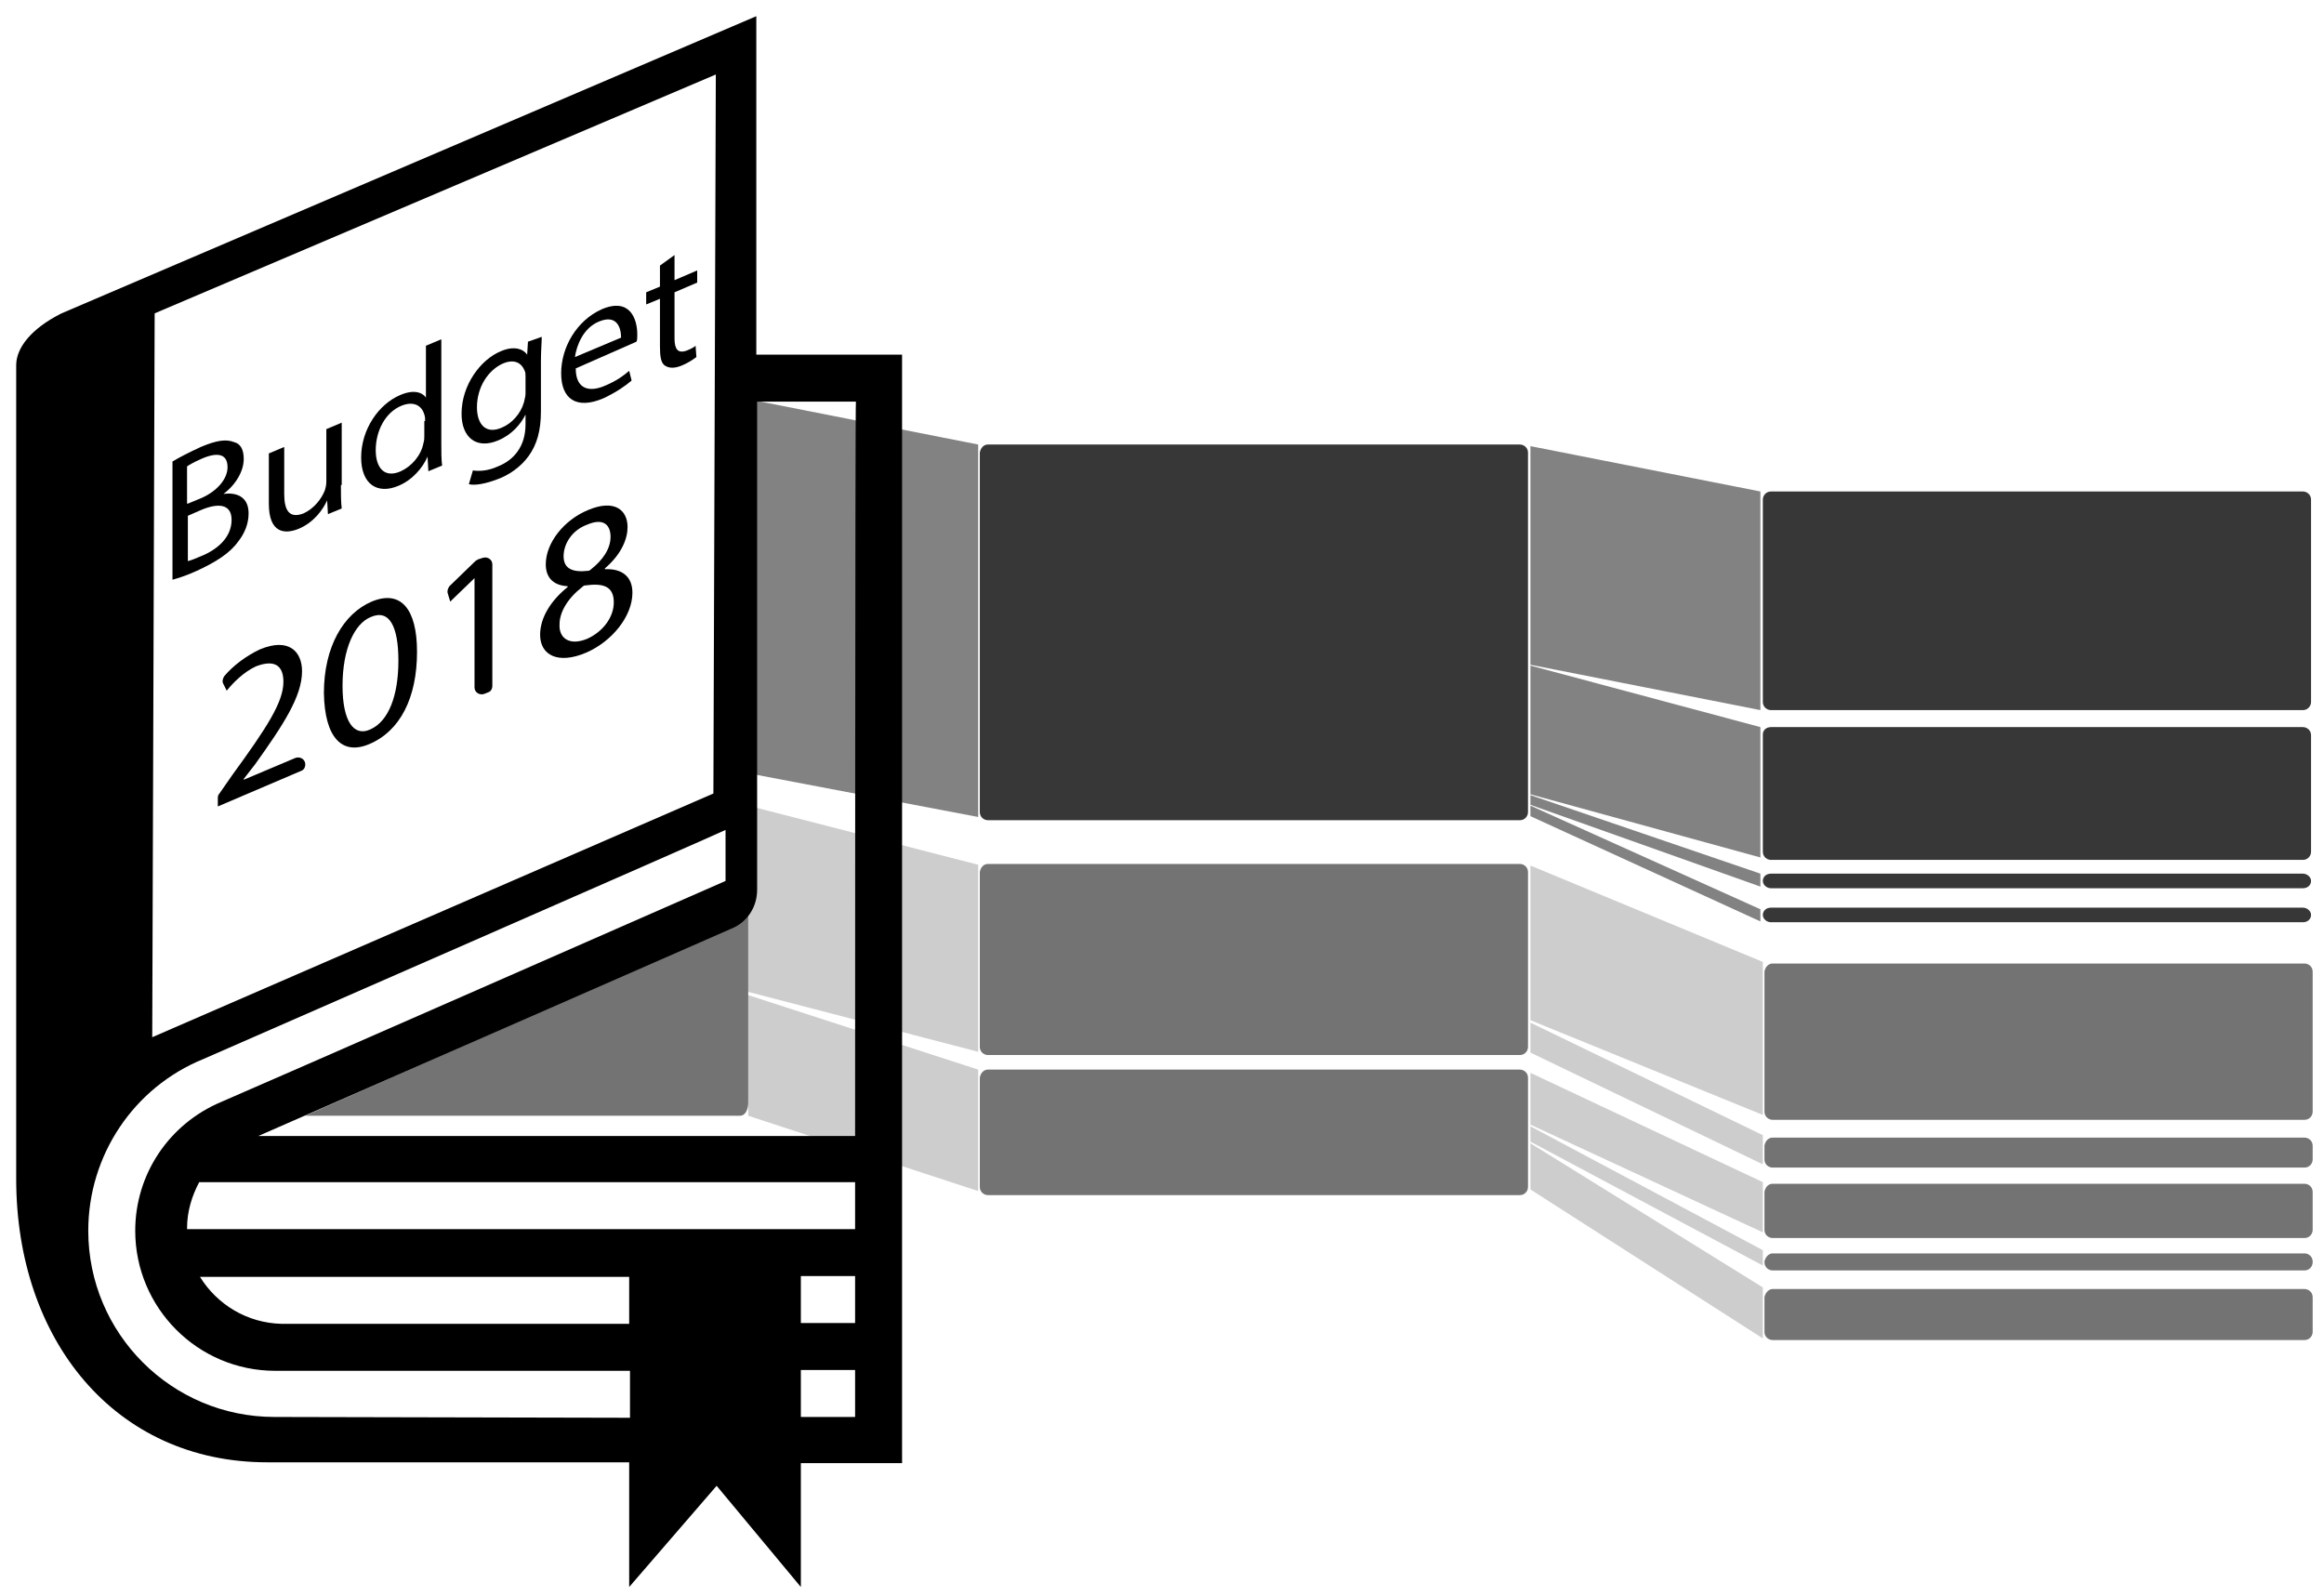
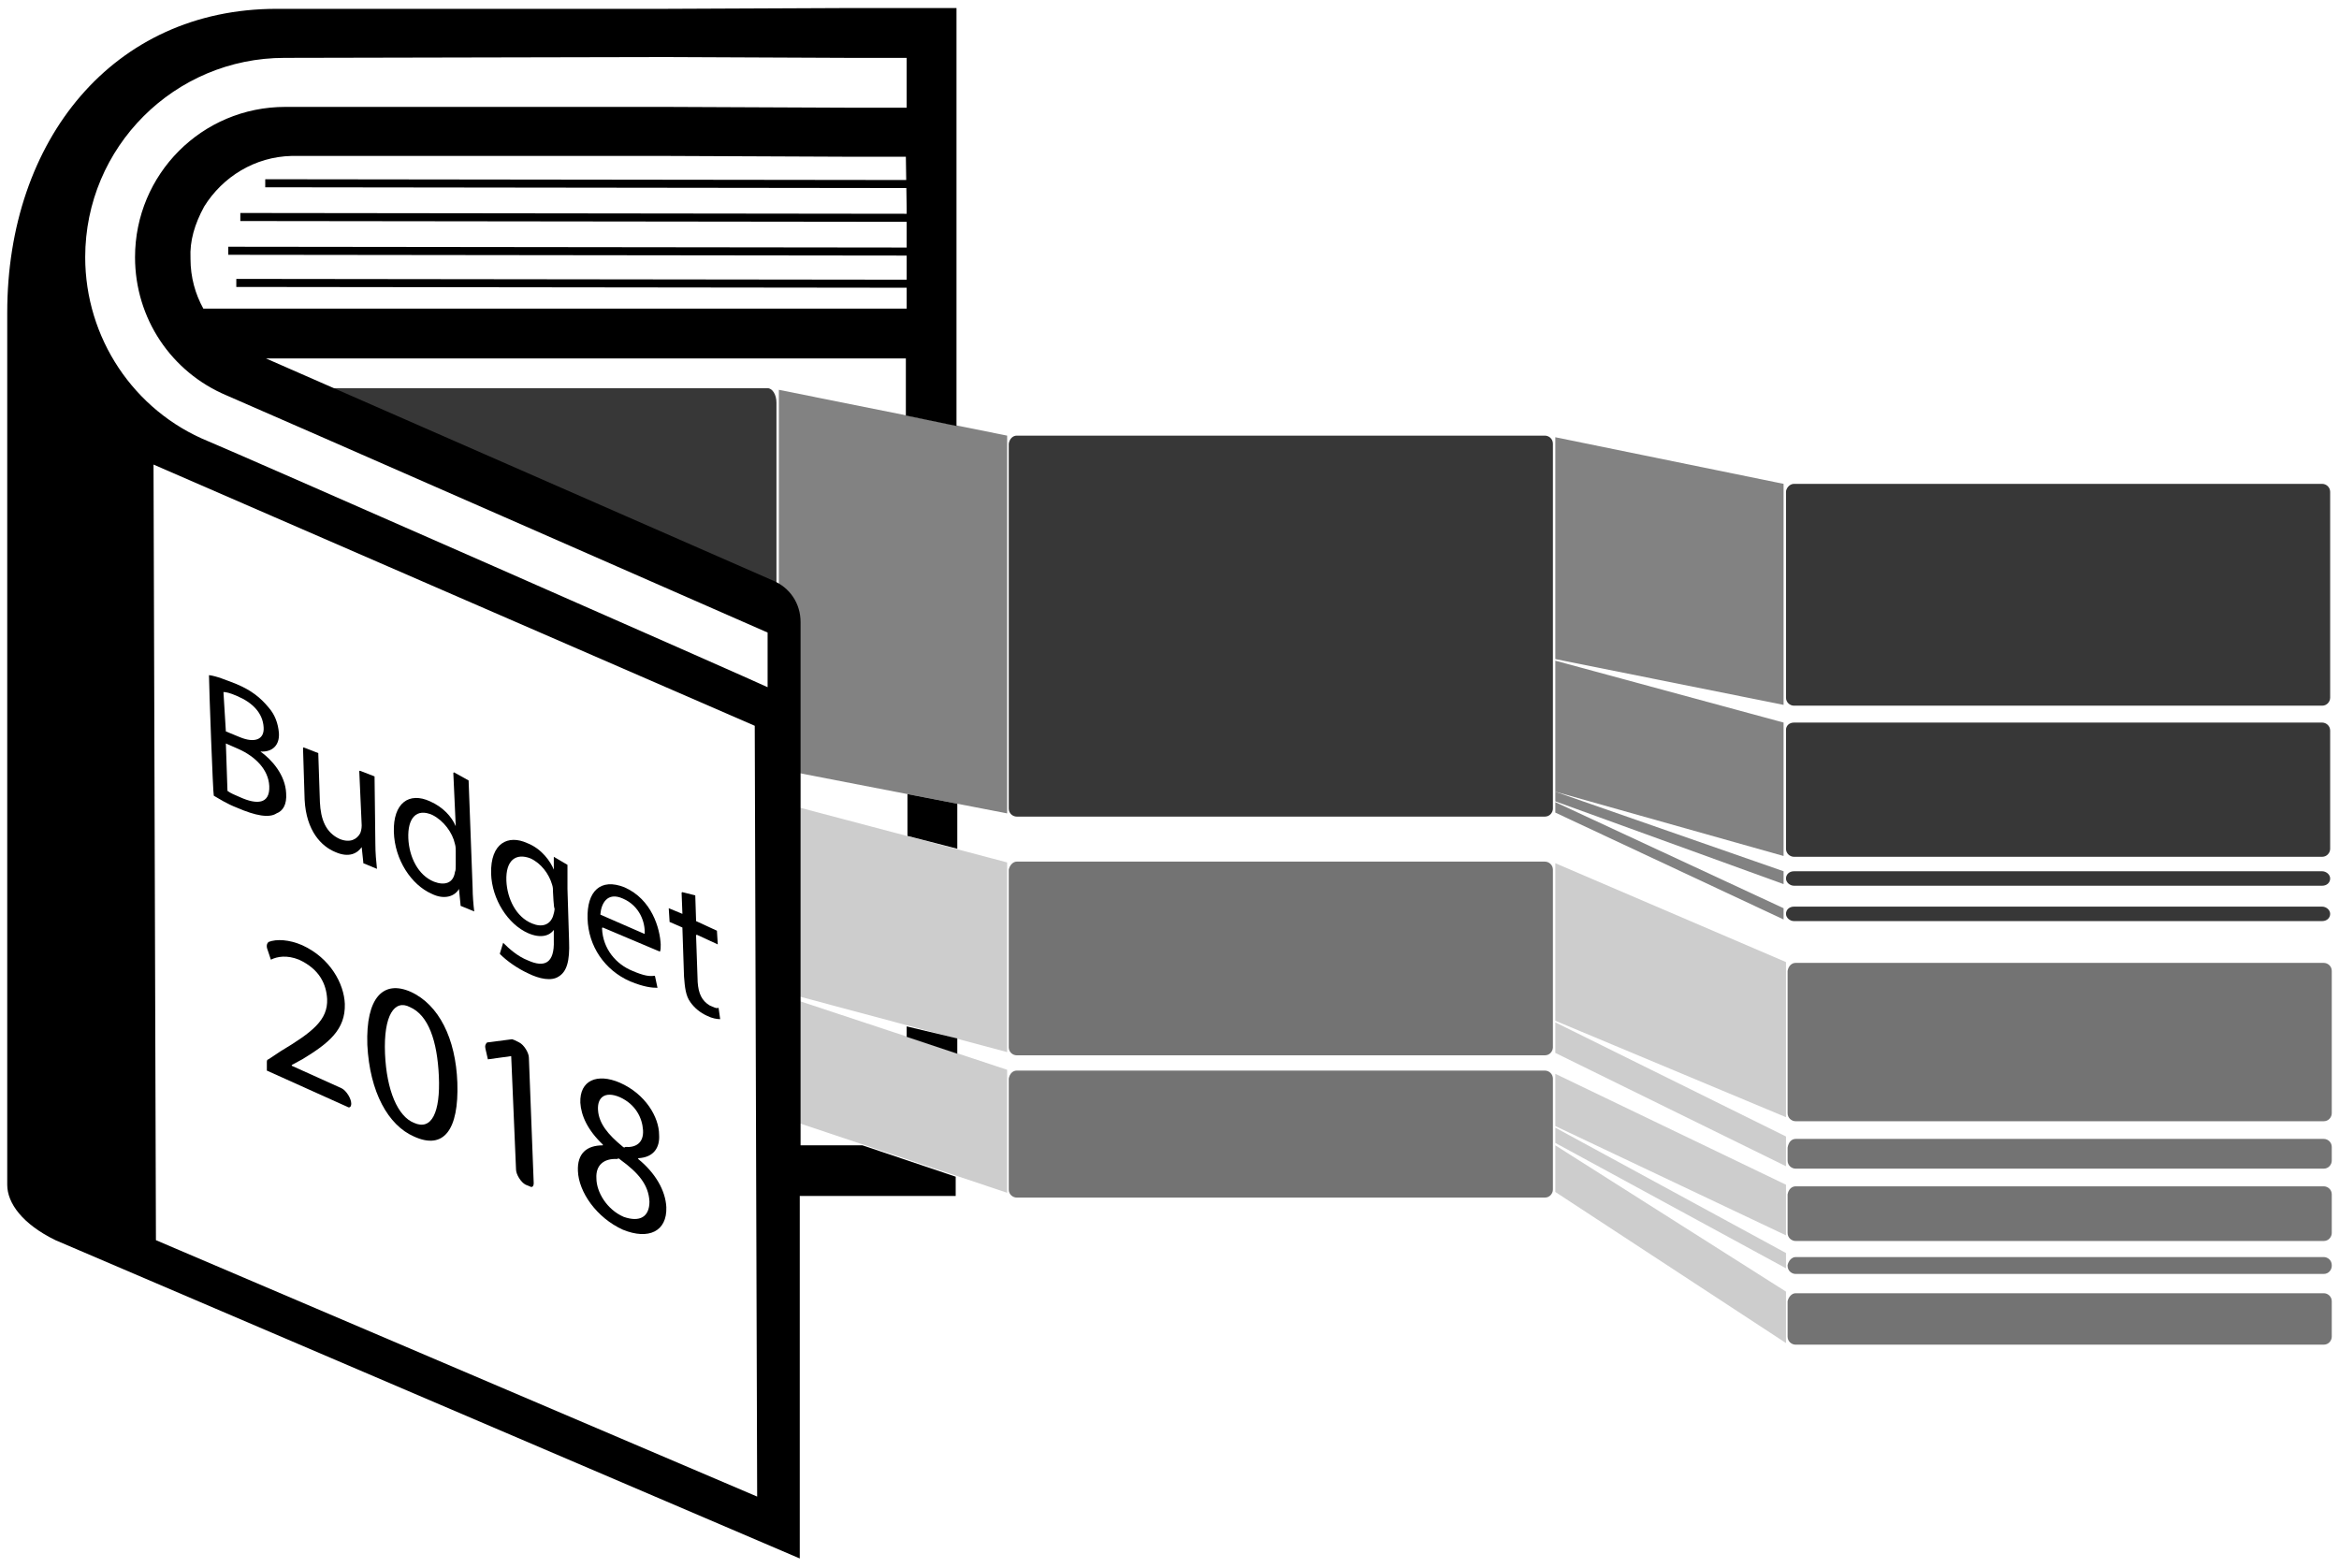
- <svg xmlns="http://www.w3.org/2000/svg" version="1.1" x="0px" y="0px" viewBox="0 0 287 197" style="enable-background:new 0 0 287 197;" xml:space="preserve">
+ <svg xmlns="http://www.w3.org/2000/svg" version="1.1" id="Layer_1" x="0px" y="0px" viewBox="0 0 291 195" style="enable-background:new 0 0 291 195;" xml:space="preserve">
  <style type="text/css">
	.st0{fill-opacity:0.784;}
	.st1{fill-opacity:0.49;}
	.st2{fill-opacity:0.549;}
	.st3{fill-opacity:0.196;}
+ 	.st4{stroke:#000000;stroke-miterlimit:10;}
</style>
  <g id="svg2">
-     <path id="rect4379" class="st0" d="M122,54.9h65.7c0.5,0,1,0.4,1,1v44.4c0,0.5-0.4,1-1,1H122c-0.5,0-1-0.4-1-1V55.9   C121.1,55.3,121.5,54.9,122,54.9z" />
-     <path id="rect4405" class="st0" d="M218.7,60.7h65.7c0.5,0,1,0.4,1,1v25c0,0.5-0.4,1-1,1h-65.7c-0.5,0-1-0.4-1-1v-25   C217.7,61.2,218.1,60.7,218.7,60.7z" />
-     <path id="rect4407" class="st0" d="M218.7,89.8h65.7c0.5,0,1,0.4,1,1v14.4c0,0.5-0.4,1-1,1h-65.7c-0.5,0-1-0.4-1-1V90.7   C217.7,90.2,218.1,89.8,218.7,89.8z" />
-     <path id="rect4409" class="st0" d="M218.7,107.9h65.7c0.5,0,1,0.4,1,0.9l0,0c0,0.5-0.4,0.9-1,0.9h-65.7c-0.5,0-1-0.4-1-0.9l0,0   C217.7,108.3,218.1,107.9,218.7,107.9z" />
-     <path id="rect4411" class="st0" d="M218.7,112.1h65.7c0.5,0,1,0.4,1,0.9l0,0c0,0.5-0.4,0.9-1,0.9h-65.7c-0.5,0-1-0.4-1-0.9l0,0   C217.7,112.5,218.1,112.1,218.7,112.1z" />
+     <path id="rect4379" class="st0" d="M126.5,54.2h65.7c0.5,0,1,0.4,1,1v45.4c0,0.5-0.4,1-1,1h-65.7c-0.5,0-1-0.4-1-1V55.2   C125.6,54.6,126,54.2,126.5,54.2z" />
+     <path id="rect4405" class="st0" d="M223.2,60.2h65.7c0.5,0,1,0.4,1,1v25.6c0,0.5-0.4,1-1,1h-65.7c-0.5,0-1-0.4-1-1V61.2   C222.2,60.8,222.6,60.2,223.2,60.2z" />
+     <path id="rect4407" class="st0" d="M223.2,89.9h65.7c0.5,0,1,0.4,1,1v14.7c0,0.5-0.4,1-1,1h-65.7c-0.5,0-1-0.4-1-1V90.8   C222.2,90.3,222.6,89.9,223.2,89.9z" />
+     <path id="rect4409" class="st0" d="M223.2,108.4h65.7c0.5,0,1,0.4,1,0.9l0,0c0,0.5-0.4,0.9-1,0.9h-65.7c-0.5,0-1-0.4-1-0.9l0,0   C222.2,108.8,222.6,108.4,223.2,108.4z" />
+     <path id="rect4411" class="st0" d="M223.2,112.8h65.7c0.5,0,1,0.4,1,0.9l0,0c0,0.5-0.4,0.9-1,0.9h-65.7c-0.5,0-1-0.4-1-0.9l0,0   C222.2,113.2,222.6,112.8,223.2,112.8z" />
    <g id="g4341">
      <g id="g4300">
-         <path id="path4481" class="st1" d="M92.4,49.3v46.2l28.4,5.4v-46     L92.4,49.3z" />
-         <path id="path4499" class="st1" d="M189,55.1v27l28.4,5.6V60.7     L189,55.1z" />
-         <path id="path4501" class="st1" d="M189,82.2v15.9l28.4,7.8V89.8     L189,82.2z" />
-         <path id="path4503" class="st1" d="M189,98.2v1.2l28.4,10.1v-1.6     L189,98.2z" />
-         <path id="path4505" class="st1" d="M189,99.5v1.3l28.4,13v-1.5     L189,99.5z" />
+         <path id="path4481" class="st1" d="M96.9,48.5v47.2l28.4,5.5v-47     L96.9,48.5z" />
+         <path id="path4499" class="st1" d="M193.5,54.4V82l28.4,5.7V60.2     L193.5,54.4z" />
+         <path id="path4501" class="st1" d="M193.5,82.2v16.3l28.4,8V89.9     L193.5,82.2z" />
+         <path id="path4503" class="st1" d="M193.5,98.5v1.2l28.4,10.3v-1.6     L193.5,98.5z" />
+         <path id="path4505" class="st1" d="M193.5,99.8v1.3l28.4,13.3V113     L193.5,99.8z" />
      </g>
    </g>
-     <path id="rect4387" class="st2" d="M122,106.7h65.7c0.5,0,1,0.4,1,1v21.6c0,0.5-0.4,1-1,1H122c-0.5,0-1-0.4-1-1v-21.6   C121.1,107.1,121.5,106.7,122,106.7z" />
-     <path id="rect4389" class="st2" d="M122,132.1h65.7c0.5,0,1,0.4,1,1v13.5c0,0.5-0.4,1-1,1H122c-0.5,0-1-0.4-1-1v-13.5   C121.1,132.5,121.5,132.1,122,132.1z" />
-     <path id="rect4431" class="st2" d="M218.9,119h65.7c0.5,0,1,0.4,1,1v17.3c0,0.5-0.4,1-1,1h-65.7c-0.5,0-1-0.4-1-1V120   C218,119.4,218.4,119,218.9,119z" />
-     <path id="rect4433" class="st2" d="M218.9,140.5h65.7c0.5,0,1,0.4,1,1v1.7c0,0.5-0.4,1-1,1h-65.7c-0.5,0-1-0.4-1-1v-1.7   C218,140.9,218.4,140.5,218.9,140.5z" />
-     <path id="rect4435" class="st2" d="M218.9,146.2h65.7c0.5,0,1,0.4,1,1v4.7c0,0.5-0.4,1-1,1h-65.7c-0.5,0-1-0.4-1-1v-4.7   C218,146.6,218.4,146.2,218.9,146.2z" />
-     <path id="rect4437" class="st2" d="M218.9,154.8h65.7c0.5,0,1,0.4,1,1v0.1c0,0.5-0.4,1-1,1h-65.7c-0.5,0-1-0.4-1-1v-0.1   C218,155.3,218.4,154.8,218.9,154.8z" />
-     <path id="rect4439" class="st2" d="M218.9,159.2h65.7c0.5,0,1,0.4,1,1v4.3c0,0.5-0.4,1-1,1h-65.7c-0.5,0-1-0.4-1-1v-4.3   C218,159.7,218.4,159.2,218.9,159.2z" />
-     <path id="path4491" class="st3" d="M92.4,99.5v23l28.4,7.4v-23.1   L92.4,99.5z" />
-     <path id="path4493" class="st3" d="M92.4,122.9v14.9l28.4,9.3v-15   L92.4,122.9z" />
-     <path id="path4525" class="st3" d="M189,106.9V126l28.7,11.7v-18.9   L189,106.9z" />
-     <path id="path4527" class="st3" d="M189,126.3v3.7l28.7,13.8v-3.6   L189,126.3z" />
-     <path id="path4529" class="st3" d="M189,132.5v6.4l28.7,13.3V146   L189,132.5z" />
-     <path id="path4531" class="st3" d="M189,139.1v1.9l28.7,15.3v-1.9   L189,139.1z" />
-     <path id="path4533" class="st3" d="M189,141.2v5.7l28.7,18.4V159   L189,141.2z" />
-     <path id="rect4387_1_" class="st2" d="M89.7,114.8c0.5,0,2.7-2.6,2.7-1.7v23.1c0,0.9-0.4,1.6-1,1.6H37.7" />
+     <path id="rect4387" class="st2" d="M126.5,107.2h65.7c0.5,0,1,0.4,1,1v22.1c0,0.5-0.4,1-1,1h-65.7c-0.5,0-1-0.4-1-1v-22.1   C125.6,107.7,126,107.2,126.5,107.2z" />
+     <path id="rect4389" class="st2" d="M126.5,133.2h65.7c0.5,0,1,0.4,1,1V148c0,0.5-0.4,1-1,1h-65.7c-0.5,0-1-0.4-1-1v-13.8   C125.6,133.6,126,133.2,126.5,133.2z" />
+     <path id="rect4431" class="st2" d="M223.4,119.8h65.7c0.5,0,1,0.4,1,1v17.7c0,0.5-0.4,1-1,1h-65.7c-0.5,0-1-0.4-1-1v-17.7   C222.5,120.2,222.9,119.8,223.4,119.8z" />
+     <path id="rect4433" class="st2" d="M223.4,141.7h65.7c0.5,0,1,0.4,1,1v1.7c0,0.5-0.4,1-1,1h-65.7c-0.5,0-1-0.4-1-1v-1.6   C222.5,142.1,222.9,141.7,223.4,141.7z" />
+     <path id="rect4435" class="st2" d="M223.4,147.6h65.7c0.5,0,1,0.4,1,1v4.8c0,0.5-0.4,1-1,1h-65.7c-0.5,0-1-0.4-1-1v-4.8   C222.5,148,222.9,147.6,223.4,147.6z" />
+     <path id="rect4437" class="st2" d="M223.4,156.4h65.7c0.5,0,1,0.4,1,1v0.1c0,0.5-0.4,1-1,1h-65.7c-0.5,0-1-0.4-1-1v-0.1   C222.5,156.9,222.9,156.4,223.4,156.4z" />
+     <path id="rect4439" class="st2" d="M223.4,160.9h65.7c0.5,0,1,0.4,1,1v4.4c0,0.5-0.4,1-1,1h-65.7c-0.5,0-1-0.4-1-1v-4.4   C222.5,161.4,222.9,160.9,223.4,160.9z" />
+     <path id="path4491" class="st3" d="M96.9,99.8v23.5l28.4,7.6v-23.6   L96.9,99.8z" />
+     <path id="path4493" class="st3" d="M96.9,123.7v15.2l28.4,9.5v-15.3   L96.9,123.7z" />
+     <path id="path4525" class="st3" d="M193.5,107.4V127l28.7,12v-19.3   L193.5,107.4z" />
+     <path id="path4527" class="st3" d="M193.5,127.2v3.8l28.7,14.1v-3.7   L193.5,127.2z" />
+     <path id="path4529" class="st3" d="M193.5,133.6v6.5l28.7,13.6v-6.3   L193.5,133.6z" />
+     <path id="path4531" class="st3" d="M193.5,140.3v1.9l28.7,15.6v-1.9   L193.5,140.3z" />
+     <path id="path4533" class="st3" d="M193.5,142.5v5.8l28.7,18.8v-6.4   L193.5,142.5z" />
+     <path id="rect4387_1_" class="st0" d="M93.6,74c0.6,0,3,2.9,3,1.9V50.1c0-1-0.5-1.8-1.1-1.8H35" />
  </g>
  <g id="Layer_3">
-     <path d="M111.4,150.7l0-106.9h-18V2L7.6,38.7C3.8,40.6,2,43,2,45.1c0,0,0,100.5,0,100.5c0,19.9,12.2,35,31,35h44.7V196l10.8-12.5   L98.9,196v-15.3h12.5L111.4,150.7z M19.1,38.7L88.4,9.2l-0.3,88.8l-69.3,30.1L19.1,38.7z M33.9,175c-12.7,0-23-10.3-23-23   c0-9.3,5.6-17.7,14.2-21.2c2.3-1,64-28,64.5-28.3l0,6.3c0,0-59.9,26.3-62.3,27.3c-6.4,2.7-10.6,8.9-10.6,15.9   c0,9.5,7.7,17.3,17.3,17.3h43.8v5.8L33.9,175L33.9,175z M24.7,157.7h53v5.8h-1.3H34.8C30.5,163.4,26.8,161.1,24.7,157.7z    M105.6,175h-6.7v-5.8h6.7V175z M105.6,163.4h-6.7v-5.8h6.7V163.4z M105.6,151.8l-82.5,0c0,0,0,0,0-0.1c0-2.1,0.6-4,1.5-5.7h81   V151.8z M105.6,140.3H31.9l58.4-25.6c2-0.8,3.2-2.7,3.2-4.8V49.6h12.2C105.6,49.6,105.6,140.3,105.6,140.3z" />
    <g>
-       <path d="M26.9,99.6v-1.1c0-0.2,0.1-0.4,0.2-0.5l1.6-2.3c4.3-5.9,6.3-9,6.3-11.5c0-1.7-0.8-2.9-3.4-1.9c-1.5,0.7-2.8,2-3.6,3    l-0.4-0.8c-0.2-0.3-0.1-0.7,0.1-1c1.1-1.3,2.7-2.5,4.4-3.3c3.6-1.5,5.2,0.3,5.2,2.7c0,3.1-2.3,6.6-5.8,11.5l-1.4,1.8v0.1l6.4-2.7    c0.6-0.2,1.2,0.2,1.2,0.8l0,0c0,0.4-0.2,0.7-0.5,0.8L26.9,99.6z" />
-       <path d="M51.5,80.5c0,5.7-2.1,9.8-5.9,11.4c-3.3,1.4-5.5-0.7-5.6-6.3c0-5.7,2.4-9.8,5.9-11.3C49.5,72.8,51.5,75.2,51.5,80.5z     M42.3,84.7c0,4.4,1.4,6.3,3.4,5.4c2.3-1,3.5-4.2,3.5-8.5c0-4.2-1.1-6.4-3.4-5.4C43.8,77,42.3,80.1,42.3,84.7z" />
-       <path d="M58.6,71.4L58.6,71.4l-3,2.9l-0.3-1c-0.1-0.3,0-0.6,0.2-0.9l3.2-3.1c0.1-0.1,0.2-0.1,0.3-0.2l0.6-0.2    c0.6-0.2,1.2,0.2,1.2,0.8v15c0,0.4-0.2,0.7-0.5,0.8l-0.5,0.2c-0.6,0.2-1.2-0.2-1.2-0.8V71.4z" />
-       <path d="M66.7,78.4c0-2.1,1.3-4.2,3.4-5.9l0-0.1c-1.9-0.1-2.7-1.2-2.7-2.7c0-2.7,2.3-5.5,5.2-6.7c3.3-1.4,4.9,0,4.9,2.1    c0,1.4-0.7,3.3-2.8,5.1v0.1c2.1-0.1,3.4,0.9,3.4,2.9c0,2.9-2.5,6-5.7,7.4C68.9,82.1,66.7,80.9,66.7,78.4z M75.8,74.4    c0-2-1.3-2.4-3.5-2.1c-0.2,0-0.3,0.1-0.4,0.2c-1.8,1.4-2.8,3.1-2.8,4.6c-0.1,1.7,1.2,2.7,3.4,1.8C74.5,78,75.8,76.2,75.8,74.4z     M69.6,68.7c0,1.6,1.2,2,3,1.8c0.2,0,0.3-0.1,0.4-0.2c1.4-1.1,2.4-2.5,2.4-4c0-1.4-0.8-2.4-2.9-1.5C70.6,65.5,69.6,67.2,69.6,68.7    z" />
+       <path d="M33.2,133.2v-1.1c0-0.2,0.1-0.3,0.2-0.3l1.5-1c4-2.4,5.9-3.9,5.8-6.5c-0.1-1.8-0.9-3.7-3.5-4.9c-1.5-0.6-2.7-0.4-3.5,0    l-0.4-1.2c-0.2-0.5-0.1-0.8,0.1-1c1-0.4,2.6-0.3,4.2,0.4c3.5,1.6,5.2,4.8,5.3,7.3c0.1,3.2-2,4.9-5.3,6.9l-1.3,0.7v0.1l6.2,2.8    c0.6,0.3,1.2,1.3,1.2,1.9l0,0c0,0.4-0.2,0.6-0.5,0.4L33.2,133.2z" />
+       <path d="M56.9,134.7c0.2,5.9-1.7,8.4-5.4,6.7c-3.2-1.4-5.5-5.5-5.8-11.4c-0.2-5.9,2-8.1,5.4-6.6C54.6,125,56.7,129.2,56.9,134.7z     M47.9,131.1c0.2,4.6,1.6,7.8,3.6,8.6c2.2,1,3.3-1.3,3.1-5.8c-0.2-4.4-1.3-7.6-3.6-8.6C49.1,124.3,47.7,126.3,47.9,131.1z" />
+       <path d="M63.6,131.4L63.6,131.4l-2.9,0.4l-0.3-1.3c-0.1-0.4,0-0.6,0.2-0.8l3.1-0.4c0.1,0,0.2,0.1,0.3,0.1l0.6,0.3    c0.6,0.3,1.2,1.3,1.2,1.9l0.6,15.6c0,0.4-0.2,0.6-0.5,0.4l-0.5-0.2c-0.6-0.3-1.2-1.3-1.2-1.9L63.6,131.4z" />
+       <path d="M71.9,145.7c-0.1-2.2,1.1-3.2,3.1-3.2v-0.1c-1.9-1.8-2.7-3.6-2.8-5.2c-0.1-2.8,2.1-3.7,4.9-2.5c3.2,1.4,4.9,4.3,4.9,6.5    c0.1,1.5-0.6,2.8-2.6,2.9v0.1c2.1,1.7,3.4,3.9,3.5,6c0.1,3-2.2,4.1-5.4,2.8C74.2,151.5,72,148.3,71.9,145.7z M80.8,149.5    c-0.1-2.1-1.4-3.6-3.6-5.2c-0.2-0.2-0.3-0.2-0.4-0.1c-1.7-0.1-2.7,0.8-2.6,2.4c0,1.7,1.3,3.9,3.4,4.8    C79.6,152.1,80.8,151.4,80.8,149.5z M74.4,138.1c0.1,1.7,1.3,3.1,3,4.5c0.2,0.2,0.3,0.2,0.4,0.1c1.3,0.1,2.3-0.5,2.2-2.1    c-0.1-1.5-0.9-3.2-2.9-4.1C75.2,135.7,74.3,136.6,74.4,138.1z" />
    </g>
    <g>
-       <path d="M21.3,57c0.8-0.5,2.2-1.2,3.5-1.8c1.9-0.8,3.1-1,4.1-0.6c0.8,0.2,1.2,0.9,1.2,2.1c0,1.4-0.9,3.1-2.5,4.3v0    c1.4-0.2,3.1,0.2,3.1,2.4c0,1.3-0.5,2.5-1.3,3.5c-1,1.4-2.7,2.5-5.1,3.6c-1.3,0.6-2.3,0.9-3,1.1V57z M23.2,62.2l1.7-0.7    c2-0.9,3.2-2.4,3.2-3.8c0-1.7-1.3-1.9-3.3-1c-0.9,0.4-1.4,0.7-1.7,0.9V62.2z M23.2,69.3c0.4-0.1,0.9-0.3,1.6-0.6    c2-0.8,3.8-2.3,3.8-4.5c0-2-1.7-2.1-3.8-1.2l-1.6,0.7V69.3z" />
-       <path d="M42.1,59.9c0,1.1,0,2.1,0.1,2.9l-1.7,0.7l-0.1-1.7l0,0c-0.5,1.1-1.6,2.7-3.5,3.5c-1.7,0.7-3.7,0.6-3.7-3.1v-6.2l1.9-0.8    V61c0,2,0.6,3.1,2.4,2.4c1.3-0.6,2.2-1.8,2.6-2.8c0.1-0.3,0.2-0.7,0.2-1.1v-6.5l1.9-0.8V59.9z" />
-       <path d="M54.5,41.9v12.9c0,0.9,0,2,0.1,2.7l-1.7,0.7l-0.1-1.8l0,0c-0.6,1.4-1.9,2.9-3.6,3.6c-2.6,1.1-4.6-0.2-4.6-3.5    c0-3.5,2.2-6.6,4.8-7.7c1.6-0.7,2.7-0.4,3.2,0.3l0,0v-6.4L54.5,41.9z M52.5,52c0-0.2,0-0.6-0.1-0.8c-0.3-1.1-1.3-1.7-2.8-1.1    c-2,0.8-3.2,3.1-3.2,5.5c0,2.2,1.1,3.5,3.1,2.6c1.3-0.6,2.5-1.9,2.8-3.5c0.1-0.3,0.1-0.6,0.1-0.9V52z" />
-       <path d="M66.9,41.6c0,0.8-0.1,1.7-0.1,3v6.2c0,2.4-0.5,4.1-1.5,5.5c-1,1.4-2.5,2.4-3.9,2.9c-1.3,0.5-2.7,0.8-3.5,0.6l0.5-1.7    c0.7,0.1,1.8,0.1,3.1-0.5c2-0.8,3.4-2.5,3.4-5.2v-1.2l0,0c-0.6,1.2-1.7,2.5-3.4,3.2c-2.6,1.1-4.5-0.3-4.5-3.3    c0-3.6,2.4-6.7,4.8-7.7c1.8-0.8,2.9-0.2,3.3,0.4l0,0l0.1-1.6L66.9,41.6z M64.9,46.6c0-0.3,0-0.6-0.1-0.8c-0.4-1-1.3-1.5-2.7-0.9    c-1.8,0.8-3.2,2.9-3.2,5.4c0,2.1,1.1,3.4,3.1,2.5c1.2-0.5,2.3-1.7,2.7-3.1c0.1-0.4,0.2-0.8,0.2-1.1V46.6z" />
-       <path d="M71.1,45.5c0,2.6,1.7,3,3.7,2.1c1.4-0.6,2.2-1.2,2.9-1.8l0.3,1.2c-0.7,0.6-1.8,1.4-3.5,2.2c-3.3,1.4-5.2,0.1-5.2-3.1    c0-3.2,1.9-6.5,5-7.9c3.5-1.5,4.4,1.2,4.4,3.1c0,0.4,0,0.7-0.1,0.9L71.1,45.5z M76.7,41.7c0-1.2-0.5-2.9-2.7-2c-2,0.8-2.8,3-3,4.4    L76.7,41.7z" />
-       <path d="M83.3,31.5v3.1l2.8-1.2v1.5l-2.8,1.2v5.7c0,1.3,0.4,1.9,1.5,1.5c0.5-0.2,0.9-0.4,1.1-0.6l0.1,1.4c-0.4,0.3-1,0.7-1.7,1    c-0.9,0.4-1.6,0.4-2.1,0.1c-0.6-0.3-0.7-1.2-0.7-2.5v-5.8l-1.7,0.7v-1.5l1.7-0.7v-2.6L83.3,31.5z" />
+       <path d="M26,84C26,84,26,84,26,84c0.9,0.1,2.1,0.6,3.4,1.1c1.9,0.8,3,1.7,4,2.9c0.8,0.9,1.2,2,1.3,3.2c0.1,1.5-0.8,2.4-2.3,2.3    l0,0c1.4,1,3.1,2.9,3.2,5.2c0.1,1.4-0.4,2.2-1.2,2.5c-0.9,0.6-2.6,0.3-4.9-0.7c-1.3-0.5-2.2-1.1-2.9-1.5c0,0,0,0,0,0    C26.5,98.9,26,85.3,26,84z M28.1,91l1.7,0.7c1.9,0.8,3.1,0.3,3-1.2c-0.1-1.8-1.4-3.1-3.3-3.9c-0.9-0.4-1.4-0.5-1.7-0.5L28.1,91    L28.1,91z M28.3,98.4C28.3,98.4,28.3,98.5,28.3,98.4c0.4,0.3,0.9,0.5,1.6,0.8c2,0.9,3.7,0.9,3.6-1.4c-0.1-2.1-1.8-3.7-3.8-4.6    l-1.6-0.7L28.3,98.4z" />
+       <path d="M46.7,105c0,1.1,0.1,2.2,0.2,3.1l-1.7-0.7c0,0,0,0,0-0.1l-0.2-1.9l0,0c-0.5,0.7-1.5,1.4-3.3,0.6c-1.7-0.7-3.6-2.6-3.8-6.5    l-0.2-6.4c0-0.1,0-0.1,0.1-0.1l1.8,0.7c0,0,0,0,0,0.1l0.2,6c0.1,2.1,0.7,3.8,2.5,4.6c1.3,0.5,2.1,0,2.5-0.7c0.1-0.2,0.2-0.6,0.2-1    l-0.3-6.7c0-0.1,0-0.1,0.1-0.1l1.8,0.7c0,0,0,0,0,0.1L46.7,105L46.7,105z" />
+       <path d="M58.3,97.1C58.3,97.1,58.3,97.2,58.3,97.1l0.5,13.4c0,0.9,0.1,2.1,0.2,2.9l-1.7-0.7c0,0,0,0,0-0.1l-0.2-2l0,0    c-0.5,0.9-1.8,1.4-3.4,0.6c-2.5-1.1-4.6-4.2-4.7-7.7c-0.1-3.6,1.9-5,4.5-3.8c1.6,0.7,2.7,1.9,3.2,3.1l0,0l-0.3-6.6    c0-0.1,0.1-0.1,0.1-0.1L58.3,97.1z M56.7,105.9c0-0.2,0-0.6-0.1-0.9c-0.3-1.4-1.4-2.9-2.8-3.6c-2-0.9-3.1,0.4-3,2.9    c0.1,2.3,1.2,4.6,3.2,5.4c1.3,0.5,2.4,0.2,2.6-1.2c0.1-0.2,0.1-0.5,0.1-0.9V105.9L56.7,105.9z" />
+       <path d="M70.6,107.6C70.6,107.6,70.6,107.7,70.6,107.6l0,3l0.2,6.5c0.1,2.5-0.3,3.8-1.3,4.4c-0.9,0.6-2.4,0.3-3.8-0.4    c-1.3-0.6-2.6-1.5-3.5-2.4c0,0,0,0,0-0.1l0.4-1.3c0.7,0.7,1.8,1.7,3.1,2.2c2,0.9,3.3,0.4,3.2-2.5v-1.3l0,0    c-0.5,0.7-1.6,1.1-3.2,0.4c-2.5-1.1-4.5-4.2-4.6-7.4c-0.1-3.8,2.1-4.9,4.5-3.8c1.8,0.7,2.9,2.3,3.3,3.3l0,0v-1.6L70.6,107.6z     M68.8,111c0-0.3,0-0.6-0.1-0.9c-0.4-1.4-1.4-2.7-2.7-3.3c-1.8-0.7-3.1,0.2-3,2.8c0.1,2.2,1.2,4.5,3.2,5.3    c1.2,0.5,2.2,0.2,2.6-0.9c0.1-0.3,0.2-0.7,0.2-1C68.9,113.2,68.8,111,68.8,111z" />
+       <path d="M75,115.4c0,0-0.1,0-0.1,0.1c0.1,2.6,1.8,4.5,3.8,5.3c1.4,0.6,2.1,0.7,2.7,0.6c0,0,0.1,0,0.1,0.1l0.3,1.4    c-0.7,0-1.7-0.1-3.4-0.8c-3.2-1.4-5.2-4.4-5.3-7.8s1.6-5.1,4.6-3.9c3.4,1.5,4.4,5.1,4.5,7.1c0,0.4,0,0.7-0.1,0.9L75,115.4z     M80.2,116.2C80.2,116.2,80.3,116.2,80.2,116.2c0.1-1.4-0.6-3.5-2.7-4.4c-2-0.9-2.7,0.7-2.8,1.9c0,0,0,0.1,0,0.1L80.2,116.2z" />
+       <path d="M86.5,111.4l0.1,3.1c0,0,0,0.1,0,0.1l2.6,1.2c0,0,0,0,0,0.1l0.1,1.6l-2.6-1.2c0,0-0.1,0-0.1,0.1l0.2,5.8    c0.1,1.4,0.5,2.3,1.5,2.9c0.5,0.2,0.8,0.4,1,0.3c0,0,0.1,0,0.1,0l0.2,1.4c-0.4,0-1-0.1-1.6-0.4c-0.9-0.4-1.6-1-2.1-1.7    c-0.6-0.8-0.7-1.9-0.8-3.2l-0.2-6c0,0,0-0.1,0-0.1l-1.6-0.7c0,0,0,0,0-0.1l-0.1-1.6l1.7,0.7l-0.1-2.6c0,0,0-0.1,0.1-0.1    L86.5,111.4C86.5,111.3,86.5,111.4,86.5,111.4z" />
    </g>
  </g>
+   <path d="M119.1,100l-6.2-1.2c0,1.7,0,3.4,0,5.2l6.2,1.6V100z" />
+   <path d="M105.6,1L82.7,1.1H34.4C14.1,1.1,0.9,17.4,0.9,38.9v108.5c0,2.3,1.9,4.9,6,6.9l92.6,39.6v-45.1h19.4v-2.4l-11.6-3.9h-7.7  V77.4c0-2.3-1.3-4.3-3.5-5.2l-63-27.6h79.6c0,0,0,2.7,0,7.1L119,53V33.4V1H105.6z M19.4,154.3l-0.3-96.5l74.8,32.5l0.3,95.9  L19.4,154.3z M112.8,25.9v6.3v3.1v3.1H25.3c-1-1.8-1.6-3.9-1.6-6.2c0-0.1,0-0.1,0-0.1c-0.1-2.1,0.5-4.2,1.7-6.4  c2.3-3.7,6.3-6.2,10.9-6.3h44.9h1.4l22.9,0.1h7.2 M112.8,13.4h-7.2l-22.8-0.1H35.5c-10.4,0-18.7,8.4-18.7,18.7  c0,7.6,4.5,14.3,11.4,17.2c2.6,1.1,67.3,29.5,67.3,29.5v6.8C95,85.2,28.4,55.9,25.9,54.9C16.6,51.1,10.6,42,10.6,32  c0-13.7,11.1-24.8,24.8-24.8l47.4-0.1l22.8,0.1h7.2V13.4z" />
+   <polygon points="112.8,129 112.8,127.7 119.1,129.2 119.1,131.1 " />
+   <line class="st4" x1="29.4" y1="35.2" x2="114.4" y2="35.3" />
+   <line class="st4" x1="28.4" y1="31.2" x2="114.4" y2="31.3" />
+   <line class="st4" x1="33" y1="22.8" x2="114.4" y2="22.9" />
+   <line class="st4" x1="29.9" y1="27" x2="114.4" y2="27.1" />
</svg>
